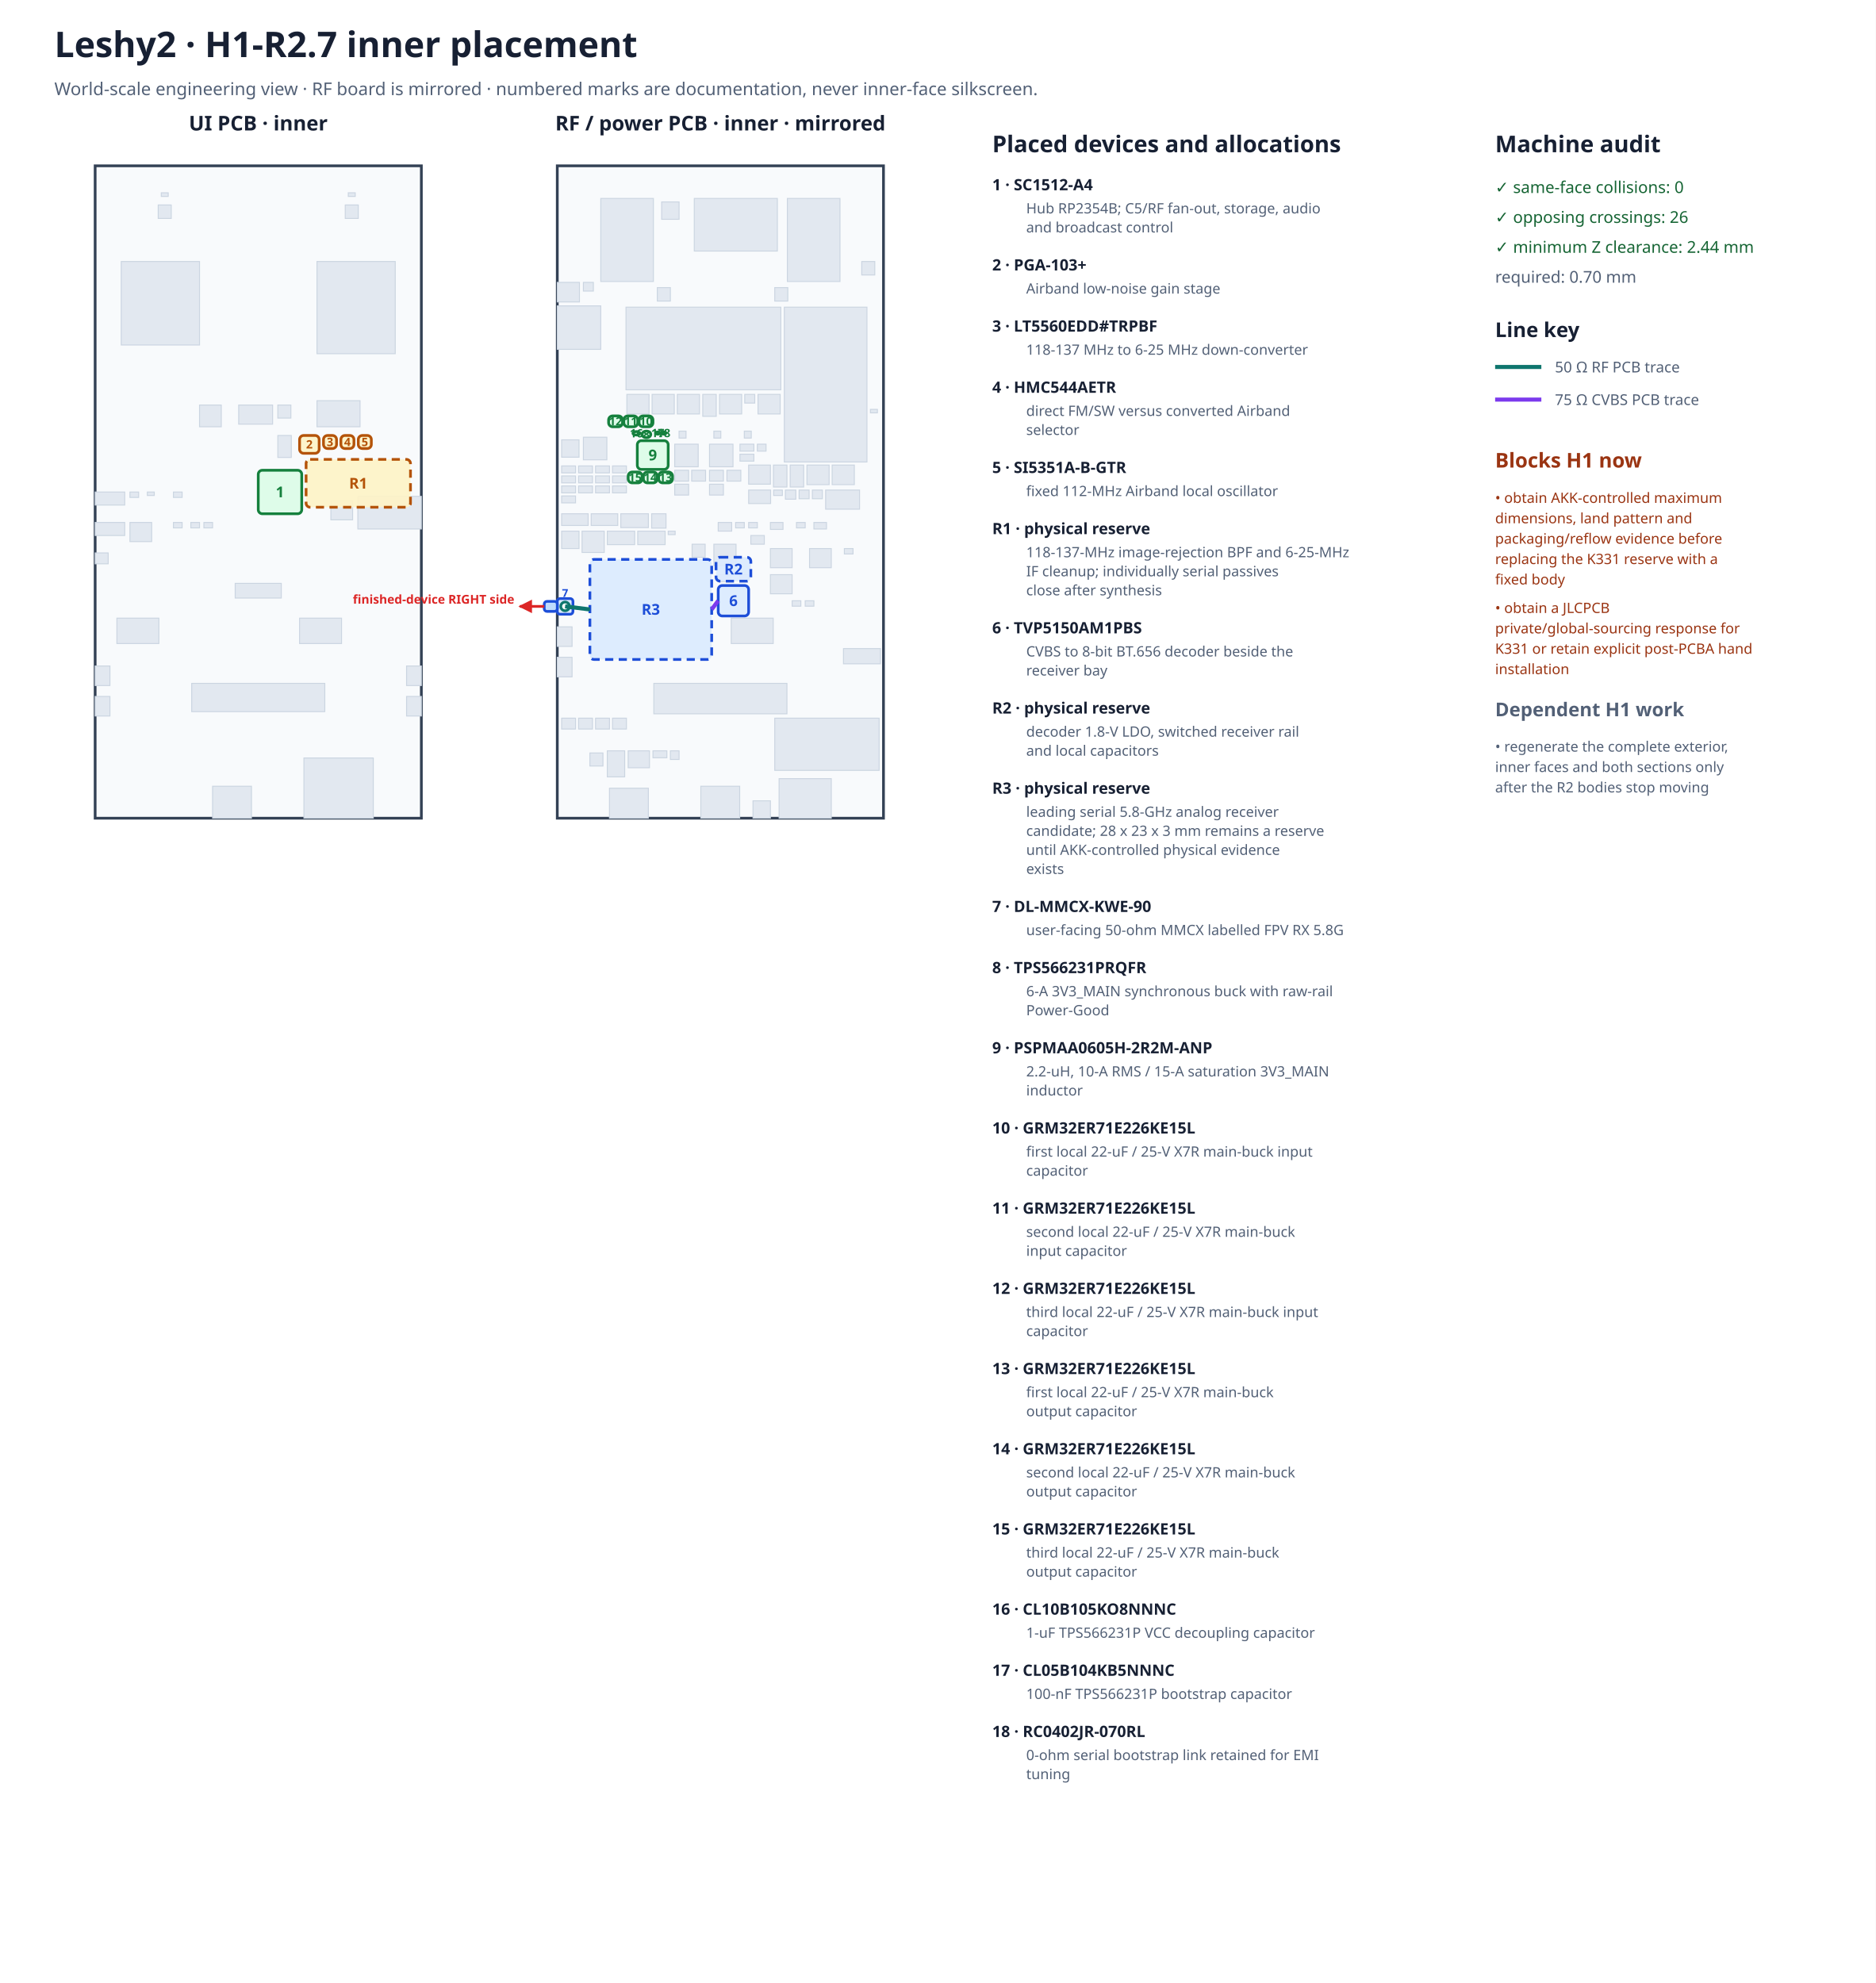
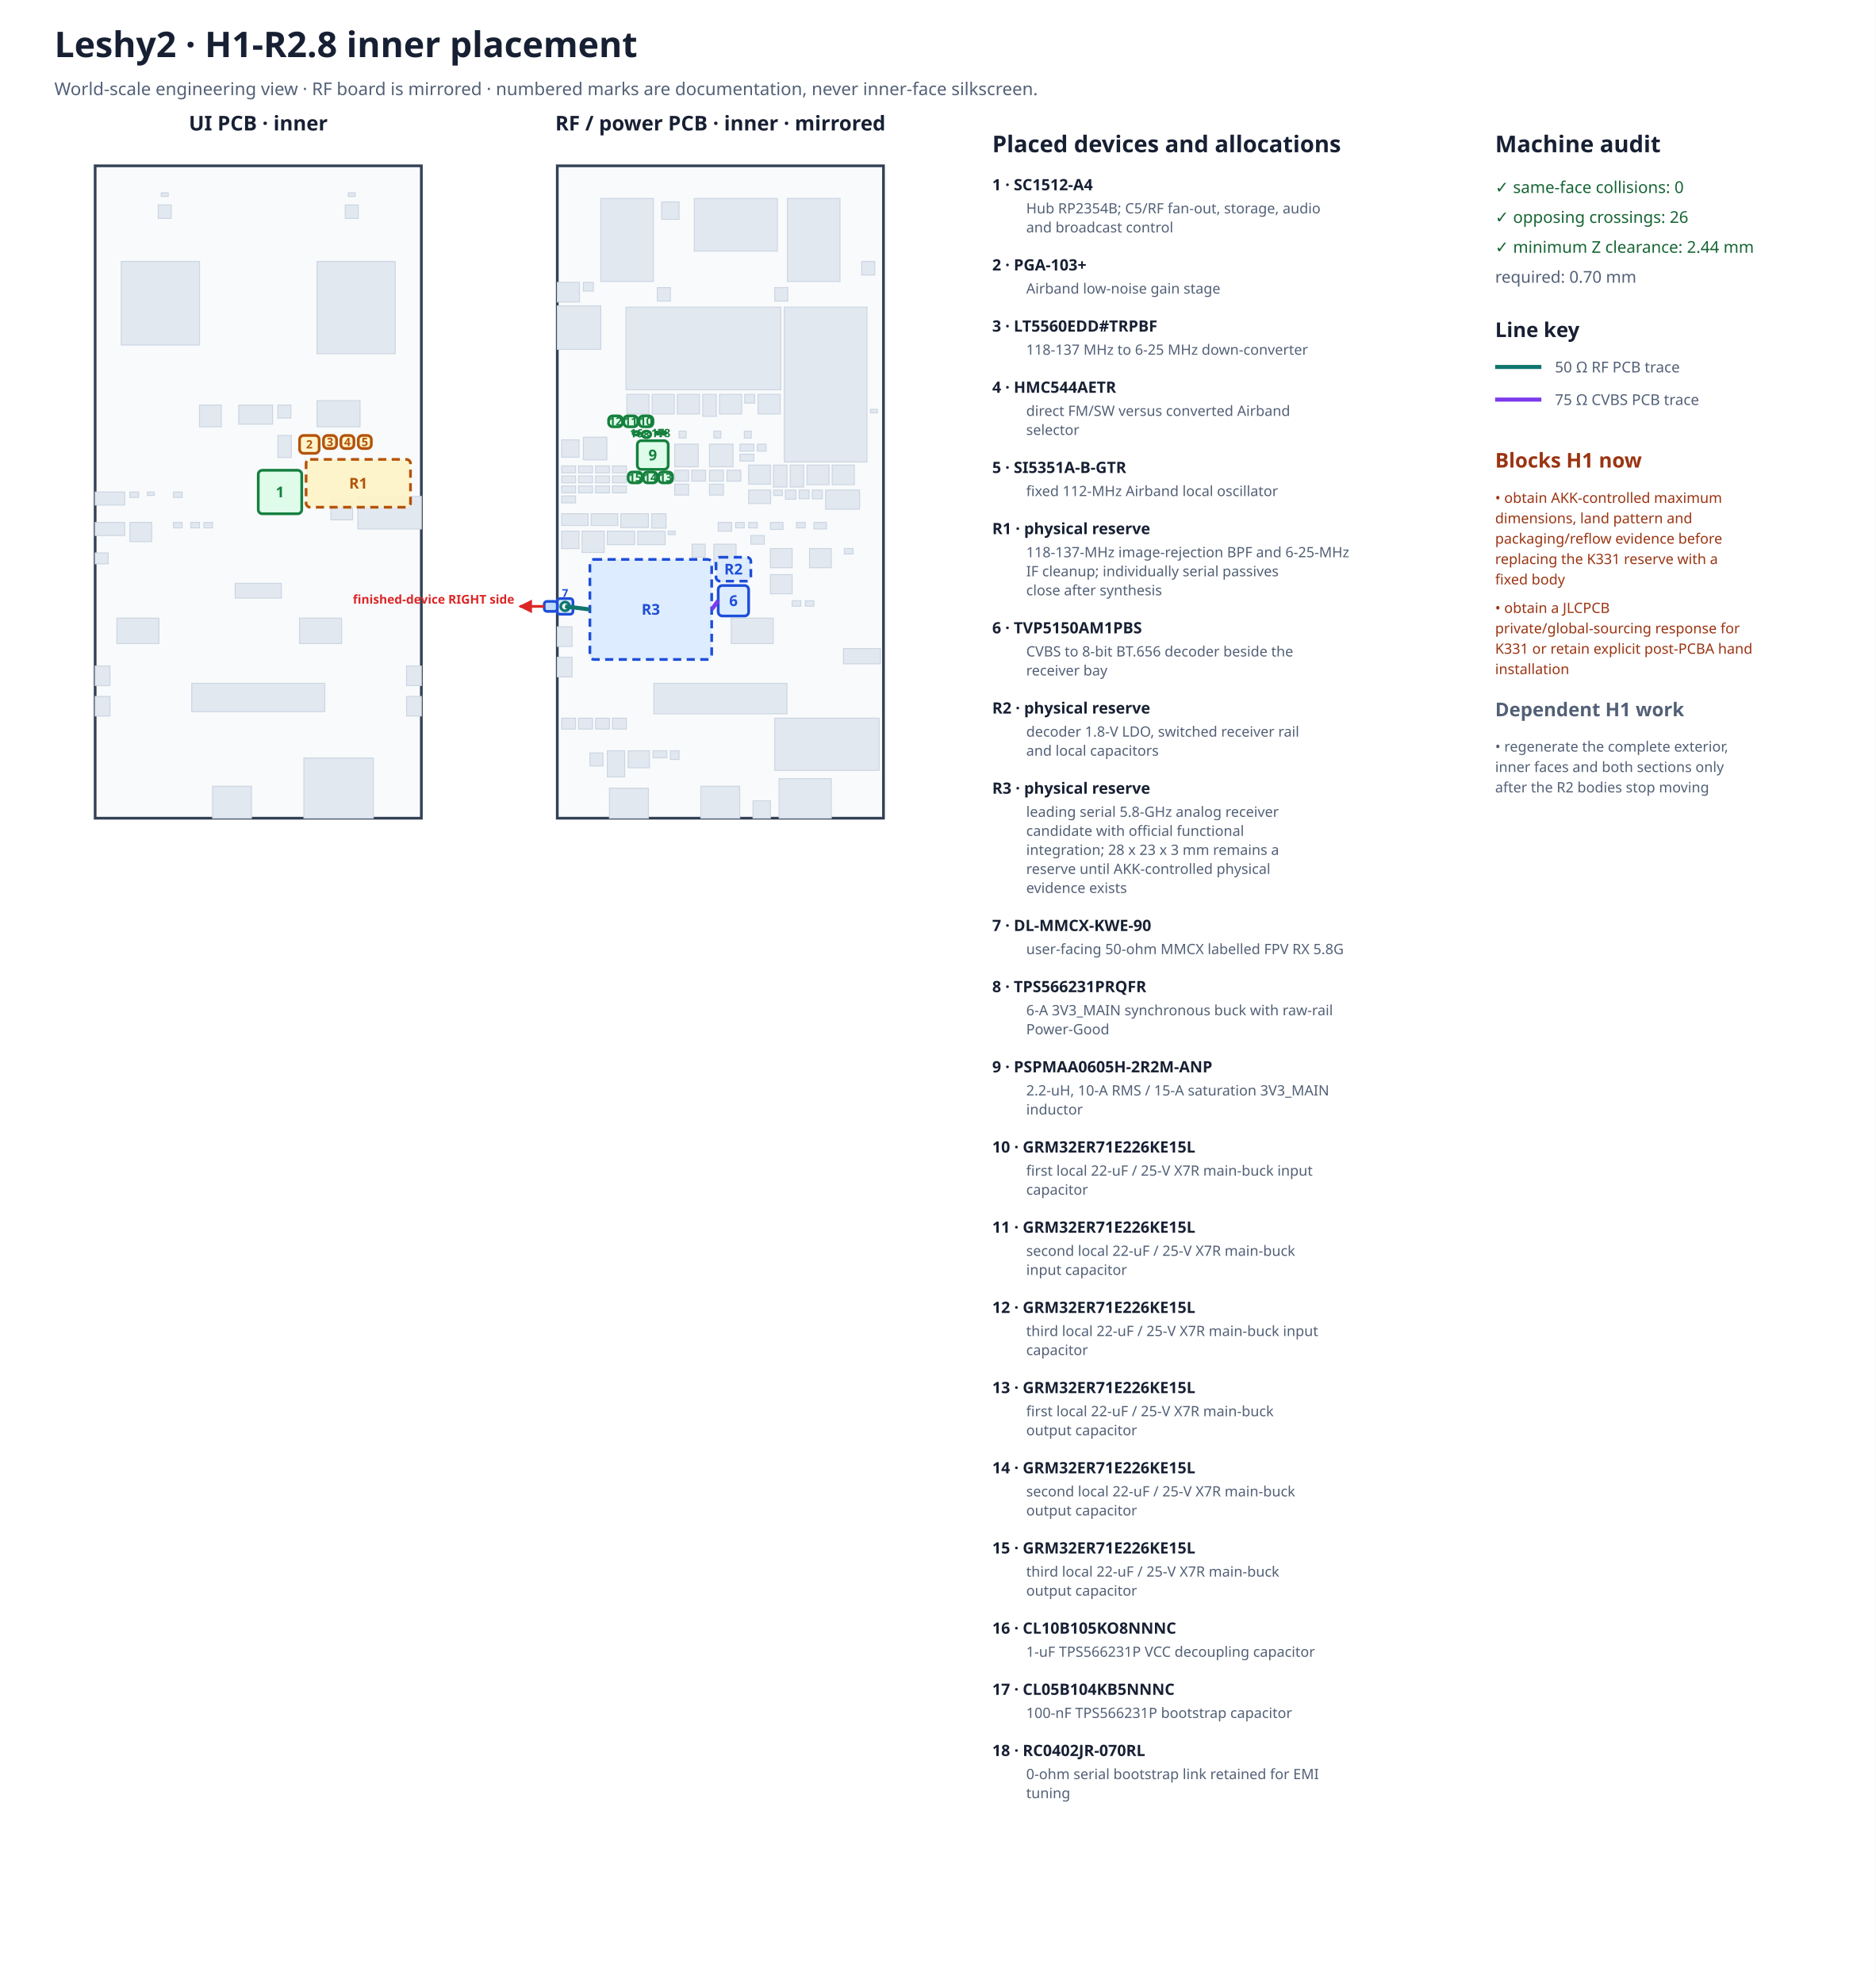
<svg xmlns="http://www.w3.org/2000/svg" width="1380" height="1459" viewBox="0 0 1380 1459">
  <rect width="1380" height="1459" fill="#ffffff" />
-   <text x="40" y="42" font-family="sans-serif" font-size="26" font-weight="700" fill="#172033">Leshy2 · H1-R2.7 inner placement</text>
+   <text x="40" y="42" font-family="sans-serif" font-size="26" font-weight="700" fill="#172033">Leshy2 · H1-R2.8 inner placement</text>
  <text x="40" y="70" font-family="sans-serif" font-size="13" fill="#526076">World-scale engineering view · RF board is mirrored · numbered marks are documentation, never inner-face silkscreen.</text>
  <text x="190.00" y="96" text-anchor="middle" font-family="sans-serif" font-size="15" font-weight="700" fill="#172033">UI PCB · inner</text>
  <rect x="70.00" y="122.00" width="240.00" height="480.00" fill="#f8fafc" stroke="#334155" stroke-width="2" />
  <rect x="204.40" y="320.40" width="9.92" height="16.16" fill="#e2e8f0" stroke="#cbd5e1" stroke-width="0.7" />
  <rect x="233.20" y="192.40" width="57.60" height="67.84" fill="#e2e8f0" stroke="#cbd5e1" stroke-width="0.7" />
  <rect x="299.12" y="512.40" width="10.88" height="14.40" fill="#e2e8f0" stroke="#cbd5e1" stroke-width="0.7" />
  <rect x="220.40" y="454.80" width="30.88" height="18.69" fill="#e2e8f0" stroke="#cbd5e1" stroke-width="0.7" />
  <rect x="299.12" y="490.00" width="10.88" height="14.40" fill="#e2e8f0" stroke="#cbd5e1" stroke-width="0.7" />
  <rect x="254.00" y="150.80" width="9.60" height="9.92" fill="#e2e8f0" stroke="#cbd5e1" stroke-width="0.7" />
  <rect x="256.24" y="141.84" width="5.12" height="2.69" fill="#e2e8f0" stroke="#cbd5e1" stroke-width="0.7" />
  <rect x="156.40" y="578.48" width="28.61" height="23.52" fill="#e2e8f0" stroke="#cbd5e1" stroke-width="0.7" />
  <rect x="204.40" y="298.00" width="9.60" height="9.60" fill="#e2e8f0" stroke="#cbd5e1" stroke-width="0.7" />
  <rect x="127.60" y="362.00" width="6.40" height="4.00" fill="#e2e8f0" stroke="#cbd5e1" stroke-width="0.7" />
  <rect x="173.04" y="429.20" width="33.92" height="10.82" fill="#e2e8f0" stroke="#cbd5e1" stroke-width="0.7" />
  <rect x="95.60" y="384.40" width="16.00" height="14.08" fill="#e2e8f0" stroke="#cbd5e1" stroke-width="0.7" />
  <rect x="263.28" y="365.20" width="46.72" height="24.00" fill="#e2e8f0" stroke="#cbd5e1" stroke-width="0.7" />
  <rect x="243.44" y="368.40" width="16.00" height="14.08" fill="#e2e8f0" stroke="#cbd5e1" stroke-width="0.7" />
  <rect x="70.00" y="384.40" width="21.76" height="9.60" fill="#e2e8f0" stroke="#cbd5e1" stroke-width="0.7" />
  <rect x="70.00" y="362.00" width="21.76" height="9.60" fill="#e2e8f0" stroke="#cbd5e1" stroke-width="0.7" />
  <rect x="70.00" y="406.80" width="9.60" height="8.03" fill="#e2e8f0" stroke="#cbd5e1" stroke-width="0.7" />
  <rect x="95.60" y="362.00" width="6.40" height="4.00" fill="#e2e8f0" stroke="#cbd5e1" stroke-width="0.7" />
  <rect x="141.04" y="502.80" width="97.92" height="20.80" fill="#e2e8f0" stroke="#cbd5e1" stroke-width="0.7" />
  <rect x="233.20" y="294.80" width="31.68" height="19.20" fill="#e2e8f0" stroke="#cbd5e1" stroke-width="0.7" />
  <rect x="89.20" y="192.40" width="57.60" height="61.44" fill="#e2e8f0" stroke="#cbd5e1" stroke-width="0.7" />
  <rect x="70.00" y="512.40" width="10.88" height="14.40" fill="#e2e8f0" stroke="#cbd5e1" stroke-width="0.7" />
  <rect x="86.00" y="454.80" width="30.88" height="18.69" fill="#e2e8f0" stroke="#cbd5e1" stroke-width="0.7" />
  <rect x="70.00" y="490.00" width="10.88" height="14.40" fill="#e2e8f0" stroke="#cbd5e1" stroke-width="0.7" />
  <rect x="116.40" y="150.80" width="9.60" height="9.92" fill="#e2e8f0" stroke="#cbd5e1" stroke-width="0.7" />
  <rect x="118.64" y="141.84" width="5.12" height="2.69" fill="#e2e8f0" stroke="#cbd5e1" stroke-width="0.7" />
  <rect x="150.00" y="384.40" width="6.40" height="4.00" fill="#e2e8f0" stroke="#cbd5e1" stroke-width="0.7" />
  <rect x="140.40" y="384.40" width="6.40" height="4.00" fill="#e2e8f0" stroke="#cbd5e1" stroke-width="0.7" />
  <rect x="127.60" y="384.40" width="6.40" height="4.00" fill="#e2e8f0" stroke="#cbd5e1" stroke-width="0.7" />
  <rect x="223.60" y="557.68" width="51.04" height="44.32" fill="#e2e8f0" stroke="#cbd5e1" stroke-width="0.7" />
  <rect x="146.80" y="298.00" width="16.00" height="16.00" fill="#e2e8f0" stroke="#cbd5e1" stroke-width="0.7" />
  <rect x="175.60" y="298.00" width="24.96" height="14.08" fill="#e2e8f0" stroke="#cbd5e1" stroke-width="0.7" />
  <rect x="108.40" y="362.00" width="5.12" height="2.56" fill="#e2e8f0" stroke="#cbd5e1" stroke-width="0.7" />
  <rect x="190.00" y="346.00" width="32.00" height="32.00" rx="3" fill="#dcfce7" fill-opacity="0.92" stroke="#15803d" stroke-width="2" stroke-dasharray="none" />
  <text x="206.00" y="362.00" text-anchor="middle" dominant-baseline="middle" font-family="sans-serif" font-size="11" font-weight="700" fill="#15803d">1</text>
  <rect x="220.40" y="320.40" width="14.40" height="13.12" rx="3" fill="#fef3c7" fill-opacity="0.92" stroke="#b45309" stroke-width="2" stroke-dasharray="none" />
  <text x="227.60" y="326.96" text-anchor="middle" dominant-baseline="middle" font-family="sans-serif" font-size="8.5" font-weight="700" fill="#b45309">2</text>
  <rect x="238.00" y="320.40" width="9.60" height="9.60" rx="3" fill="#fef3c7" fill-opacity="0.92" stroke="#b45309" stroke-width="2" stroke-dasharray="none" />
  <text x="242.80" y="325.20" text-anchor="middle" dominant-baseline="middle" font-family="sans-serif" font-size="8.5" font-weight="700" fill="#b45309">3</text>
  <rect x="250.80" y="320.40" width="9.60" height="9.60" rx="3" fill="#fef3c7" fill-opacity="0.92" stroke="#b45309" stroke-width="2" stroke-dasharray="none" />
  <text x="255.60" y="325.20" text-anchor="middle" dominant-baseline="middle" font-family="sans-serif" font-size="8.5" font-weight="700" fill="#b45309">4</text>
  <rect x="263.60" y="320.40" width="9.60" height="9.60" rx="3" fill="#fef3c7" fill-opacity="0.92" stroke="#b45309" stroke-width="2" stroke-dasharray="none" />
  <text x="268.40" y="325.20" text-anchor="middle" dominant-baseline="middle" font-family="sans-serif" font-size="8.5" font-weight="700" fill="#b45309">5</text>
  <rect x="225.20" y="338.00" width="76.80" height="35.20" rx="3" fill="#fef3c7" fill-opacity="0.92" stroke="#b45309" stroke-width="2" stroke-dasharray="6 4" />
  <text x="263.60" y="355.60" text-anchor="middle" dominant-baseline="middle" font-family="sans-serif" font-size="11" font-weight="700" fill="#b45309">R1</text>
  <text x="530.00" y="96" text-anchor="middle" font-family="sans-serif" font-size="15" font-weight="700" fill="#172033">RF / power PCB · inner · mirrored</text>
  <rect x="410.00" y="122.00" width="240.00" height="480.00" fill="#f8fafc" stroke="#334155" stroke-width="2" />
  <rect x="547.60" y="317.20" width="5.12" height="5.12" fill="#e2e8f0" stroke="#cbd5e1" stroke-width="0.7" />
  <rect x="557.20" y="326.80" width="6.40" height="5.12" fill="#e2e8f0" stroke="#cbd5e1" stroke-width="0.7" />
  <rect x="544.40" y="326.80" width="10.24" height="5.12" fill="#e2e8f0" stroke="#cbd5e1" stroke-width="0.7" />
  <rect x="544.40" y="334.16" width="10.24" height="5.12" fill="#e2e8f0" stroke="#cbd5e1" stroke-width="0.7" />
  <rect x="486.80" y="148.56" width="12.80" height="12.80" fill="#e2e8f0" stroke="#cbd5e1" stroke-width="0.7" />
  <rect x="592.40" y="442.00" width="6.40" height="4.00" fill="#e2e8f0" stroke="#cbd5e1" stroke-width="0.7" />
  <rect x="597.68" y="360.56" width="7.36" height="6.40" fill="#e2e8f0" stroke="#cbd5e1" stroke-width="0.7" />
  <rect x="593.68" y="342.16" width="16.32" height="14.40" fill="#e2e8f0" stroke="#cbd5e1" stroke-width="0.7" />
  <rect x="612.24" y="342.16" width="16.32" height="14.40" fill="#e2e8f0" stroke="#cbd5e1" stroke-width="0.7" />
  <rect x="438.16" y="357.52" width="10.24" height="5.12" fill="#e2e8f0" stroke="#cbd5e1" stroke-width="0.7" />
  <rect x="450.64" y="357.52" width="10.24" height="5.12" fill="#e2e8f0" stroke="#cbd5e1" stroke-width="0.7" />
  <rect x="429.20" y="321.68" width="17.28" height="16.64" fill="#e2e8f0" stroke="#cbd5e1" stroke-width="0.7" />
  <rect x="438.16" y="342.80" width="10.24" height="5.12" fill="#e2e8f0" stroke="#cbd5e1" stroke-width="0.7" />
  <rect x="450.64" y="342.80" width="10.24" height="5.12" fill="#e2e8f0" stroke="#cbd5e1" stroke-width="0.7" />
  <rect x="413.20" y="350.16" width="10.24" height="5.12" fill="#e2e8f0" stroke="#cbd5e1" stroke-width="0.7" />
  <rect x="413.20" y="364.88" width="10.24" height="5.12" fill="#e2e8f0" stroke="#cbd5e1" stroke-width="0.7" />
  <rect x="425.68" y="350.16" width="10.24" height="5.12" fill="#e2e8f0" stroke="#cbd5e1" stroke-width="0.7" />
  <rect x="438.16" y="350.16" width="10.24" height="5.12" fill="#e2e8f0" stroke="#cbd5e1" stroke-width="0.7" />
  <rect x="450.64" y="350.16" width="10.24" height="5.12" fill="#e2e8f0" stroke="#cbd5e1" stroke-width="0.7" />
  <rect x="413.20" y="357.52" width="10.24" height="5.12" fill="#e2e8f0" stroke="#cbd5e1" stroke-width="0.7" />
  <rect x="425.68" y="357.52" width="10.24" height="5.12" fill="#e2e8f0" stroke="#cbd5e1" stroke-width="0.7" />
  <rect x="413.20" y="342.80" width="10.24" height="5.12" fill="#e2e8f0" stroke="#cbd5e1" stroke-width="0.7" />
  <rect x="425.68" y="342.80" width="10.24" height="5.12" fill="#e2e8f0" stroke="#cbd5e1" stroke-width="0.7" />
  <rect x="595.60" y="403.60" width="16.00" height="14.08" fill="#e2e8f0" stroke="#cbd5e1" stroke-width="0.7" />
  <rect x="621.20" y="403.60" width="6.40" height="4.00" fill="#e2e8f0" stroke="#cbd5e1" stroke-width="0.7" />
  <rect x="607.44" y="360.56" width="24.96" height="14.08" fill="#e2e8f0" stroke="#cbd5e1" stroke-width="0.7" />
  <rect x="525.20" y="317.20" width="5.12" height="5.12" fill="#e2e8f0" stroke="#cbd5e1" stroke-width="0.7" />
  <rect x="522.00" y="346.00" width="10.24" height="8.00" fill="#e2e8f0" stroke="#cbd5e1" stroke-width="0.7" />
  <rect x="534.80" y="346.00" width="10.24" height="8.00" fill="#e2e8f0" stroke="#cbd5e1" stroke-width="0.7" />
  <rect x="522.00" y="356.24" width="10.24" height="8.00" fill="#e2e8f0" stroke="#cbd5e1" stroke-width="0.7" />
  <rect x="522.00" y="326.80" width="17.28" height="16.64" fill="#e2e8f0" stroke="#cbd5e1" stroke-width="0.7" />
  <rect x="481.04" y="502.80" width="97.92" height="22.40" fill="#e2e8f0" stroke="#cbd5e1" stroke-width="0.7" />
  <rect x="554.00" y="589.20" width="12.80" height="12.80" fill="#e2e8f0" stroke="#cbd5e1" stroke-width="0.7" />
  <rect x="442.00" y="146.00" width="38.72" height="61.12" fill="#e2e8f0" stroke="#cbd5e1" stroke-width="0.7" />
  <rect x="410.00" y="207.76" width="16.32" height="14.40" fill="#e2e8f0" stroke="#cbd5e1" stroke-width="0.7" />
  <rect x="429.20" y="207.76" width="7.36" height="6.40" fill="#e2e8f0" stroke="#cbd5e1" stroke-width="0.7" />
  <rect x="483.60" y="211.60" width="9.60" height="9.92" fill="#e2e8f0" stroke="#cbd5e1" stroke-width="0.7" />
  <rect x="510.80" y="146.00" width="61.12" height="38.72" fill="#e2e8f0" stroke="#cbd5e1" stroke-width="0.7" />
  <rect x="529.36" y="290.16" width="16.32" height="14.40" fill="#e2e8f0" stroke="#cbd5e1" stroke-width="0.7" />
  <rect x="547.92" y="290.16" width="7.36" height="6.40" fill="#e2e8f0" stroke="#cbd5e1" stroke-width="0.7" />
  <rect x="570.00" y="211.60" width="9.60" height="9.92" fill="#e2e8f0" stroke="#cbd5e1" stroke-width="0.7" />
  <rect x="579.28" y="146.00" width="38.72" height="61.12" fill="#e2e8f0" stroke="#cbd5e1" stroke-width="0.7" />
  <rect x="557.68" y="290.16" width="16.32" height="14.40" fill="#e2e8f0" stroke="#cbd5e1" stroke-width="0.7" />
  <rect x="587.92" y="360.56" width="7.36" height="6.40" fill="#e2e8f0" stroke="#cbd5e1" stroke-width="0.7" />
  <rect x="634.00" y="192.40" width="9.60" height="9.92" fill="#e2e8f0" stroke="#cbd5e1" stroke-width="0.7" />
  <rect x="582.80" y="442.00" width="6.40" height="4.00" fill="#e2e8f0" stroke="#cbd5e1" stroke-width="0.7" />
  <rect x="413.20" y="323.60" width="12.80" height="12.80" fill="#e2e8f0" stroke="#cbd5e1" stroke-width="0.7" />
  <rect x="428.24" y="390.80" width="16.32" height="15.68" fill="#e2e8f0" stroke="#cbd5e1" stroke-width="0.7" />
  <rect x="446.80" y="390.80" width="20.16" height="9.92" fill="#e2e8f0" stroke="#cbd5e1" stroke-width="0.7" />
  <rect x="469.20" y="390.80" width="20.16" height="9.92" fill="#e2e8f0" stroke="#cbd5e1" stroke-width="0.7" />
  <rect x="413.20" y="378.00" width="19.52" height="8.61" fill="#e2e8f0" stroke="#cbd5e1" stroke-width="0.7" />
  <rect x="434.96" y="378.00" width="19.52" height="8.61" fill="#e2e8f0" stroke="#cbd5e1" stroke-width="0.7" />
  <rect x="413.20" y="390.80" width="12.80" height="12.80" fill="#e2e8f0" stroke="#cbd5e1" stroke-width="0.7" />
  <rect x="479.44" y="378.00" width="10.56" height="10.56" fill="#e2e8f0" stroke="#cbd5e1" stroke-width="0.7" />
  <rect x="456.72" y="378.00" width="20.32" height="10.18" fill="#e2e8f0" stroke="#cbd5e1" stroke-width="0.7" />
  <rect x="462.16" y="552.40" width="15.68" height="12.48" fill="#e2e8f0" stroke="#cbd5e1" stroke-width="0.7" />
  <rect x="446.80" y="552.40" width="12.80" height="19.20" fill="#e2e8f0" stroke="#cbd5e1" stroke-width="0.7" />
  <rect x="413.20" y="528.40" width="10.24" height="8.00" fill="#e2e8f0" stroke="#cbd5e1" stroke-width="0.7" />
  <rect x="425.68" y="528.40" width="10.24" height="8.00" fill="#e2e8f0" stroke="#cbd5e1" stroke-width="0.7" />
  <rect x="438.16" y="528.40" width="10.24" height="8.00" fill="#e2e8f0" stroke="#cbd5e1" stroke-width="0.7" />
  <rect x="450.64" y="528.40" width="10.24" height="8.00" fill="#e2e8f0" stroke="#cbd5e1" stroke-width="0.7" />
  <rect x="480.40" y="552.40" width="10.24" height="5.12" fill="#e2e8f0" stroke="#cbd5e1" stroke-width="0.7" />
  <rect x="493.20" y="552.40" width="6.40" height="6.40" fill="#e2e8f0" stroke="#cbd5e1" stroke-width="0.7" />
  <rect x="620.56" y="477.20" width="27.20" height="11.20" fill="#e2e8f0" stroke="#cbd5e1" stroke-width="0.7" />
  <rect x="491.60" y="390.80" width="5.12" height="2.56" fill="#e2e8f0" stroke="#cbd5e1" stroke-width="0.7" />
  <rect x="448.40" y="579.92" width="28.61" height="22.08" fill="#e2e8f0" stroke="#cbd5e1" stroke-width="0.7" />
  <rect x="434.00" y="554.00" width="9.60" height="9.60" fill="#e2e8f0" stroke="#cbd5e1" stroke-width="0.7" />
  <rect x="640.40" y="301.20" width="5.12" height="2.56" fill="#e2e8f0" stroke="#cbd5e1" stroke-width="0.7" />
  <rect x="410.00" y="225.04" width="32.00" height="32.00" fill="#e2e8f0" stroke="#cbd5e1" stroke-width="0.7" />
  <rect x="410.00" y="483.60" width="10.88" height="14.40" fill="#e2e8f0" stroke="#cbd5e1" stroke-width="0.7" />
  <rect x="538.00" y="454.80" width="30.88" height="18.69" fill="#e2e8f0" stroke="#cbd5e1" stroke-width="0.7" />
  <rect x="410.00" y="461.20" width="10.88" height="14.40" fill="#e2e8f0" stroke="#cbd5e1" stroke-width="0.7" />
  <rect x="515.60" y="578.48" width="28.61" height="23.52" fill="#e2e8f0" stroke="#cbd5e1" stroke-width="0.7" />
  <rect x="544.40" y="422.80" width="6.40" height="4.00" fill="#e2e8f0" stroke="#cbd5e1" stroke-width="0.7" />
  <rect x="552.40" y="394.00" width="9.92" height="6.40" fill="#e2e8f0" stroke="#cbd5e1" stroke-width="0.7" />
  <rect x="566.80" y="422.80" width="16.00" height="14.08" fill="#e2e8f0" stroke="#cbd5e1" stroke-width="0.7" />
  <rect x="566.80" y="403.60" width="16.00" height="14.08" fill="#e2e8f0" stroke="#cbd5e1" stroke-width="0.7" />
  <rect x="528.40" y="384.40" width="9.92" height="6.40" fill="#e2e8f0" stroke="#cbd5e1" stroke-width="0.7" />
  <rect x="598.80" y="384.40" width="9.28" height="4.80" fill="#e2e8f0" stroke="#cbd5e1" stroke-width="0.7" />
  <rect x="550.80" y="384.40" width="6.40" height="4.00" fill="#e2e8f0" stroke="#cbd5e1" stroke-width="0.7" />
  <rect x="541.20" y="384.40" width="6.40" height="4.00" fill="#e2e8f0" stroke="#cbd5e1" stroke-width="0.7" />
  <rect x="586.00" y="384.40" width="6.40" height="4.00" fill="#e2e8f0" stroke="#cbd5e1" stroke-width="0.7" />
  <rect x="566.80" y="384.40" width="9.28" height="5.12" fill="#e2e8f0" stroke="#cbd5e1" stroke-width="0.7" />
  <rect x="525.20" y="400.40" width="16.32" height="15.68" fill="#e2e8f0" stroke="#cbd5e1" stroke-width="0.7" />
  <rect x="528.40" y="422.80" width="9.28" height="5.12" fill="#e2e8f0" stroke="#cbd5e1" stroke-width="0.7" />
  <rect x="570.00" y="528.40" width="76.80" height="38.40" fill="#e2e8f0" stroke="#cbd5e1" stroke-width="0.7" />
  <rect x="509.20" y="400.40" width="9.60" height="9.60" fill="#e2e8f0" stroke="#cbd5e1" stroke-width="0.7" />
  <rect x="461.20" y="290.16" width="16.32" height="14.40" fill="#e2e8f0" stroke="#cbd5e1" stroke-width="0.7" />
  <rect x="479.76" y="290.16" width="16.32" height="14.40" fill="#e2e8f0" stroke="#cbd5e1" stroke-width="0.7" />
  <rect x="517.04" y="290.16" width="9.92" height="16.16" fill="#e2e8f0" stroke="#cbd5e1" stroke-width="0.7" />
  <rect x="498.32" y="290.16" width="16.32" height="14.40" fill="#e2e8f0" stroke="#cbd5e1" stroke-width="0.7" />
  <rect x="573.20" y="572.88" width="38.40" height="29.12" fill="#e2e8f0" stroke="#cbd5e1" stroke-width="0.7" />
  <rect x="577.04" y="226.00" width="60.80" height="113.92" fill="#e2e8f0" stroke="#cbd5e1" stroke-width="0.7" />
  <rect x="550.80" y="360.56" width="16.16" height="9.92" fill="#e2e8f0" stroke="#cbd5e1" stroke-width="0.7" />
  <rect x="569.20" y="360.56" width="6.40" height="4.00" fill="#e2e8f0" stroke="#cbd5e1" stroke-width="0.7" />
  <rect x="550.80" y="342.16" width="16.00" height="14.08" fill="#e2e8f0" stroke="#cbd5e1" stroke-width="0.7" />
  <rect x="499.60" y="317.20" width="5.12" height="5.12" fill="#e2e8f0" stroke="#cbd5e1" stroke-width="0.7" />
  <rect x="569.04" y="342.16" width="9.92" height="16.16" fill="#e2e8f0" stroke="#cbd5e1" stroke-width="0.7" />
  <rect x="581.36" y="342.16" width="9.92" height="16.16" fill="#e2e8f0" stroke="#cbd5e1" stroke-width="0.7" />
  <rect x="496.40" y="326.80" width="17.28" height="16.64" fill="#e2e8f0" stroke="#cbd5e1" stroke-width="0.7" />
  <rect x="496.40" y="346.00" width="10.24" height="8.00" fill="#e2e8f0" stroke="#cbd5e1" stroke-width="0.7" />
  <rect x="508.88" y="346.00" width="10.24" height="8.00" fill="#e2e8f0" stroke="#cbd5e1" stroke-width="0.7" />
  <rect x="496.40" y="356.24" width="10.24" height="8.00" fill="#e2e8f0" stroke="#cbd5e1" stroke-width="0.7" />
  <rect x="577.84" y="360.56" width="7.68" height="6.72" fill="#e2e8f0" stroke="#cbd5e1" stroke-width="0.7" />
  <rect x="460.56" y="226.00" width="113.92" height="60.80" fill="#e2e8f0" stroke="#cbd5e1" stroke-width="0.7" />
  <rect x="528.40" y="430.80" width="22.40" height="22.40" rx="3" fill="#dbeafe" fill-opacity="0.92" stroke="#1d4ed8" stroke-width="2" stroke-dasharray="none" />
  <text x="539.60" y="442.00" text-anchor="middle" dominant-baseline="middle" font-family="sans-serif" font-size="11" font-weight="700" fill="#1d4ed8">6</text>
  <rect x="526.80" y="410.00" width="25.60" height="17.60" rx="3" fill="#dbeafe" fill-opacity="0.92" stroke="#1d4ed8" stroke-width="2" stroke-dasharray="6 4" />
  <text x="539.60" y="418.80" text-anchor="middle" dominant-baseline="middle" font-family="sans-serif" font-size="11" font-weight="700" fill="#1d4ed8">R2</text>
  <rect x="434.00" y="411.60" width="89.60" height="73.60" rx="3" fill="#dbeafe" fill-opacity="0.92" stroke="#1d4ed8" stroke-width="2" stroke-dasharray="6 4" />
  <text x="478.80" y="448.40" text-anchor="middle" dominant-baseline="middle" font-family="sans-serif" font-size="11" font-weight="700" fill="#1d4ed8">R3</text>
  <rect x="472.40" y="317.20" width="6.40" height="4.80" rx="3" fill="#dcfce7" fill-opacity="0.92" stroke="#15803d" stroke-width="2" stroke-dasharray="none" />
  <text x="475.60" y="319.60" text-anchor="middle" dominant-baseline="middle" font-family="sans-serif" font-size="8.5" font-weight="700" fill="#15803d">8</text>
  <rect x="468.88" y="324.24" width="22.72" height="21.12" rx="3" fill="#dcfce7" fill-opacity="0.92" stroke="#15803d" stroke-width="2" stroke-dasharray="none" />
  <text x="480.24" y="334.80" text-anchor="middle" dominant-baseline="middle" font-family="sans-serif" font-size="11" font-weight="700" fill="#15803d">9</text>
  <rect x="470.16" y="306.00" width="10.24" height="8.00" rx="3" fill="#dcfce7" fill-opacity="0.92" stroke="#15803d" stroke-width="2" stroke-dasharray="none" />
  <text x="475.28" y="310.00" text-anchor="middle" dominant-baseline="middle" font-family="sans-serif" font-size="8.5" font-weight="700" fill="#15803d">10</text>
  <rect x="458.96" y="306.00" width="10.24" height="8.00" rx="3" fill="#dcfce7" fill-opacity="0.92" stroke="#15803d" stroke-width="2" stroke-dasharray="none" />
  <text x="464.08" y="310.00" text-anchor="middle" dominant-baseline="middle" font-family="sans-serif" font-size="8.5" font-weight="700" fill="#15803d">11</text>
  <rect x="447.76" y="306.00" width="10.24" height="8.00" rx="3" fill="#dcfce7" fill-opacity="0.92" stroke="#15803d" stroke-width="2" stroke-dasharray="none" />
  <text x="452.88" y="310.00" text-anchor="middle" dominant-baseline="middle" font-family="sans-serif" font-size="8.5" font-weight="700" fill="#15803d">12</text>
  <rect x="484.56" y="347.28" width="10.24" height="8.00" rx="3" fill="#dcfce7" fill-opacity="0.92" stroke="#15803d" stroke-width="2" stroke-dasharray="none" />
  <text x="489.68" y="351.28" text-anchor="middle" dominant-baseline="middle" font-family="sans-serif" font-size="8.5" font-weight="700" fill="#15803d">13</text>
  <rect x="473.36" y="347.28" width="10.24" height="8.00" rx="3" fill="#dcfce7" fill-opacity="0.92" stroke="#15803d" stroke-width="2" stroke-dasharray="none" />
  <text x="478.48" y="351.28" text-anchor="middle" dominant-baseline="middle" font-family="sans-serif" font-size="8.5" font-weight="700" fill="#15803d">14</text>
  <rect x="462.16" y="347.28" width="10.24" height="8.00" rx="3" fill="#dcfce7" fill-opacity="0.92" stroke="#15803d" stroke-width="2" stroke-dasharray="none" />
  <text x="467.28" y="351.28" text-anchor="middle" dominant-baseline="middle" font-family="sans-serif" font-size="8.5" font-weight="700" fill="#15803d">15</text>
  <rect x="465.68" y="317.52" width="5.12" height="2.56" rx="3" fill="#dcfce7" fill-opacity="0.92" stroke="#15803d" stroke-width="2" stroke-dasharray="none" />
  <text x="468.24" y="318.80" text-anchor="middle" dominant-baseline="middle" font-family="sans-serif" font-size="8.5" font-weight="700" fill="#15803d">16</text>
  <rect x="482.32" y="317.84" width="3.20" height="1.60" rx="3" fill="#dcfce7" fill-opacity="0.92" stroke="#15803d" stroke-width="2" stroke-dasharray="none" />
  <text x="483.92" y="318.64" text-anchor="middle" dominant-baseline="middle" font-family="sans-serif" font-size="8.5" font-weight="700" fill="#15803d">17</text>
  <rect x="486.80" y="317.84" width="3.20" height="1.60" rx="3" fill="#dcfce7" fill-opacity="0.92" stroke="#15803d" stroke-width="2" stroke-dasharray="none" />
  <text x="488.40" y="318.64" text-anchor="middle" dominant-baseline="middle" font-family="sans-serif" font-size="8.5" font-weight="700" fill="#15803d">18</text>
  <rect x="410.00" y="440.40" width="11.52" height="11.52" rx="2" fill="#dbeafe" stroke="#1d4ed8" stroke-width="2" />
  <rect x="400.40" y="442.47" width="9.60" height="7.37" rx="2" fill="#bfdbfe" stroke="#1d4ed8" stroke-width="2" />
  <circle cx="415.76" cy="446.16" r="3.2" fill="#ffffff" stroke="#0f766e" stroke-width="2" />
  <text x="415.76" y="439.16" text-anchor="middle" font-family="sans-serif" font-size="8" font-weight="700" fill="#1d4ed8">7</text>
  <path d="M 400.40 446.16 L 382.40 446.16" stroke="#dc2626" stroke-width="2" marker-end="url(#arrow)" />
  <text x="378.40" y="444.16" text-anchor="end" font-family="sans-serif" font-size="9" font-weight="700" fill="#dc2626">finished-device RIGHT side</text>
  <path d="M 415.76 446.16 L 434.00 448.40" stroke="#0f766e" stroke-width="3" fill="none" />
  <path d="M 523.60 448.40 L 528.40 442.00" stroke="#7c3aed" stroke-width="3" fill="none" />
  <defs>
    <marker id="arrow" viewBox="0 0 10 10" refX="9" refY="5" markerWidth="5" markerHeight="5" orient="auto-start-reverse">
      <path d="M 0 0 L 10 5 L 0 10 z" fill="#dc2626" />
    </marker>
  </defs>
  <text x="730" y="112" font-family="sans-serif" font-size="17" font-weight="700" fill="#172033">Placed devices and allocations</text>
  <text x="730" y="140" font-family="sans-serif" font-size="11.5" font-weight="700" fill="#172033">1 · SC1512-A4</text>
  <text x="755" y="157" font-family="sans-serif" font-size="10.5" fill="#526076">Hub RP2354B; C5/RF fan-out, storage, audio</text>
  <text x="755" y="171" font-family="sans-serif" font-size="10.5" fill="#526076">and broadcast control</text>
  <text x="730" y="199" font-family="sans-serif" font-size="11.5" font-weight="700" fill="#172033">2 · PGA-103+</text>
  <text x="755" y="216" font-family="sans-serif" font-size="10.5" fill="#526076">Airband low-noise gain stage</text>
  <text x="730" y="244" font-family="sans-serif" font-size="11.5" font-weight="700" fill="#172033">3 · LT5560EDD#TRPBF</text>
  <text x="755" y="261" font-family="sans-serif" font-size="10.5" fill="#526076">118-137 MHz to 6-25 MHz down-converter</text>
  <text x="730" y="289" font-family="sans-serif" font-size="11.5" font-weight="700" fill="#172033">4 · HMC544AETR</text>
  <text x="755" y="306" font-family="sans-serif" font-size="10.5" fill="#526076">direct FM/SW versus converted Airband</text>
  <text x="755" y="320" font-family="sans-serif" font-size="10.5" fill="#526076">selector</text>
  <text x="730" y="348" font-family="sans-serif" font-size="11.5" font-weight="700" fill="#172033">5 · SI5351A-B-GTR</text>
  <text x="755" y="365" font-family="sans-serif" font-size="10.5" fill="#526076">fixed 112-MHz Airband local oscillator</text>
  <text x="730" y="393" font-family="sans-serif" font-size="11.5" font-weight="700" fill="#172033">R1 · physical reserve</text>
  <text x="755" y="410" font-family="sans-serif" font-size="10.5" fill="#526076">118-137-MHz image-rejection BPF and 6-25-MHz</text>
  <text x="755" y="424" font-family="sans-serif" font-size="10.5" fill="#526076">IF cleanup; individually serial passives</text>
  <text x="755" y="438" font-family="sans-serif" font-size="10.5" fill="#526076">close after synthesis</text>
  <text x="730" y="466" font-family="sans-serif" font-size="11.5" font-weight="700" fill="#172033">6 · TVP5150AM1PBS</text>
  <text x="755" y="483" font-family="sans-serif" font-size="10.5" fill="#526076">CVBS to 8-bit BT.656 decoder beside the</text>
  <text x="755" y="497" font-family="sans-serif" font-size="10.5" fill="#526076">receiver bay</text>
  <text x="730" y="525" font-family="sans-serif" font-size="11.5" font-weight="700" fill="#172033">R2 · physical reserve</text>
  <text x="755" y="542" font-family="sans-serif" font-size="10.5" fill="#526076">decoder 1.8-V LDO, switched receiver rail</text>
  <text x="755" y="556" font-family="sans-serif" font-size="10.5" fill="#526076">and local capacitors</text>
  <text x="730" y="584" font-family="sans-serif" font-size="11.5" font-weight="700" fill="#172033">R3 · physical reserve</text>
  <text x="755" y="601" font-family="sans-serif" font-size="10.5" fill="#526076">leading serial 5.8-GHz analog receiver</text>
-   <text x="755" y="615" font-family="sans-serif" font-size="10.5" fill="#526076">candidate; 28 x 23 x 3 mm remains a reserve</text>
-   <text x="755" y="629" font-family="sans-serif" font-size="10.5" fill="#526076">until AKK-controlled physical evidence</text>
-   <text x="755" y="643" font-family="sans-serif" font-size="10.5" fill="#526076">exists</text>
-   <text x="730" y="671" font-family="sans-serif" font-size="11.5" font-weight="700" fill="#172033">7 · DL-MMCX-KWE-90</text>
-   <text x="755" y="688" font-family="sans-serif" font-size="10.5" fill="#526076">user-facing 50-ohm MMCX labelled FPV RX 5.8G</text>
-   <text x="730" y="716" font-family="sans-serif" font-size="11.5" font-weight="700" fill="#172033">8 · TPS566231PRQFR</text>
-   <text x="755" y="733" font-family="sans-serif" font-size="10.5" fill="#526076">6-A 3V3_MAIN synchronous buck with raw-rail</text>
-   <text x="755" y="747" font-family="sans-serif" font-size="10.5" fill="#526076">Power-Good</text>
-   <text x="730" y="775" font-family="sans-serif" font-size="11.5" font-weight="700" fill="#172033">9 · PSPMAA0605H-2R2M-ANP</text>
-   <text x="755" y="792" font-family="sans-serif" font-size="10.5" fill="#526076">2.2-uH, 10-A RMS / 15-A saturation 3V3_MAIN</text>
-   <text x="755" y="806" font-family="sans-serif" font-size="10.5" fill="#526076">inductor</text>
-   <text x="730" y="834" font-family="sans-serif" font-size="11.5" font-weight="700" fill="#172033">10 · GRM32ER71E226KE15L</text>
-   <text x="755" y="851" font-family="sans-serif" font-size="10.5" fill="#526076">first local 22-uF / 25-V X7R main-buck input</text>
-   <text x="755" y="865" font-family="sans-serif" font-size="10.5" fill="#526076">capacitor</text>
-   <text x="730" y="893" font-family="sans-serif" font-size="11.5" font-weight="700" fill="#172033">11 · GRM32ER71E226KE15L</text>
-   <text x="755" y="910" font-family="sans-serif" font-size="10.5" fill="#526076">second local 22-uF / 25-V X7R main-buck</text>
-   <text x="755" y="924" font-family="sans-serif" font-size="10.5" fill="#526076">input capacitor</text>
-   <text x="730" y="952" font-family="sans-serif" font-size="11.5" font-weight="700" fill="#172033">12 · GRM32ER71E226KE15L</text>
-   <text x="755" y="969" font-family="sans-serif" font-size="10.5" fill="#526076">third local 22-uF / 25-V X7R main-buck input</text>
-   <text x="755" y="983" font-family="sans-serif" font-size="10.5" fill="#526076">capacitor</text>
-   <text x="730" y="1011" font-family="sans-serif" font-size="11.5" font-weight="700" fill="#172033">13 · GRM32ER71E226KE15L</text>
-   <text x="755" y="1028" font-family="sans-serif" font-size="10.5" fill="#526076">first local 22-uF / 25-V X7R main-buck</text>
-   <text x="755" y="1042" font-family="sans-serif" font-size="10.5" fill="#526076">output capacitor</text>
-   <text x="730" y="1070" font-family="sans-serif" font-size="11.5" font-weight="700" fill="#172033">14 · GRM32ER71E226KE15L</text>
-   <text x="755" y="1087" font-family="sans-serif" font-size="10.5" fill="#526076">second local 22-uF / 25-V X7R main-buck</text>
-   <text x="755" y="1101" font-family="sans-serif" font-size="10.5" fill="#526076">output capacitor</text>
-   <text x="730" y="1129" font-family="sans-serif" font-size="11.5" font-weight="700" fill="#172033">15 · GRM32ER71E226KE15L</text>
-   <text x="755" y="1146" font-family="sans-serif" font-size="10.5" fill="#526076">third local 22-uF / 25-V X7R main-buck</text>
-   <text x="755" y="1160" font-family="sans-serif" font-size="10.5" fill="#526076">output capacitor</text>
-   <text x="730" y="1188" font-family="sans-serif" font-size="11.5" font-weight="700" fill="#172033">16 · CL10B105KO8NNNC</text>
-   <text x="755" y="1205" font-family="sans-serif" font-size="10.5" fill="#526076">1-uF TPS566231P VCC decoupling capacitor</text>
-   <text x="730" y="1233" font-family="sans-serif" font-size="11.5" font-weight="700" fill="#172033">17 · CL05B104KB5NNNC</text>
-   <text x="755" y="1250" font-family="sans-serif" font-size="10.5" fill="#526076">100-nF TPS566231P bootstrap capacitor</text>
-   <text x="730" y="1278" font-family="sans-serif" font-size="11.5" font-weight="700" fill="#172033">18 · RC0402JR-070RL</text>
-   <text x="755" y="1295" font-family="sans-serif" font-size="10.5" fill="#526076">0-ohm serial bootstrap link retained for EMI</text>
-   <text x="755" y="1309" font-family="sans-serif" font-size="10.5" fill="#526076">tuning</text>
+   <text x="755" y="615" font-family="sans-serif" font-size="10.5" fill="#526076">candidate with official functional</text>
+   <text x="755" y="629" font-family="sans-serif" font-size="10.5" fill="#526076">integration; 28 x 23 x 3 mm remains a</text>
+   <text x="755" y="643" font-family="sans-serif" font-size="10.5" fill="#526076">reserve until AKK-controlled physical</text>
+   <text x="755" y="657" font-family="sans-serif" font-size="10.5" fill="#526076">evidence exists</text>
+   <text x="730" y="685" font-family="sans-serif" font-size="11.5" font-weight="700" fill="#172033">7 · DL-MMCX-KWE-90</text>
+   <text x="755" y="702" font-family="sans-serif" font-size="10.5" fill="#526076">user-facing 50-ohm MMCX labelled FPV RX 5.8G</text>
+   <text x="730" y="730" font-family="sans-serif" font-size="11.5" font-weight="700" fill="#172033">8 · TPS566231PRQFR</text>
+   <text x="755" y="747" font-family="sans-serif" font-size="10.5" fill="#526076">6-A 3V3_MAIN synchronous buck with raw-rail</text>
+   <text x="755" y="761" font-family="sans-serif" font-size="10.5" fill="#526076">Power-Good</text>
+   <text x="730" y="789" font-family="sans-serif" font-size="11.5" font-weight="700" fill="#172033">9 · PSPMAA0605H-2R2M-ANP</text>
+   <text x="755" y="806" font-family="sans-serif" font-size="10.5" fill="#526076">2.2-uH, 10-A RMS / 15-A saturation 3V3_MAIN</text>
+   <text x="755" y="820" font-family="sans-serif" font-size="10.5" fill="#526076">inductor</text>
+   <text x="730" y="848" font-family="sans-serif" font-size="11.5" font-weight="700" fill="#172033">10 · GRM32ER71E226KE15L</text>
+   <text x="755" y="865" font-family="sans-serif" font-size="10.5" fill="#526076">first local 22-uF / 25-V X7R main-buck input</text>
+   <text x="755" y="879" font-family="sans-serif" font-size="10.5" fill="#526076">capacitor</text>
+   <text x="730" y="907" font-family="sans-serif" font-size="11.5" font-weight="700" fill="#172033">11 · GRM32ER71E226KE15L</text>
+   <text x="755" y="924" font-family="sans-serif" font-size="10.5" fill="#526076">second local 22-uF / 25-V X7R main-buck</text>
+   <text x="755" y="938" font-family="sans-serif" font-size="10.5" fill="#526076">input capacitor</text>
+   <text x="730" y="966" font-family="sans-serif" font-size="11.5" font-weight="700" fill="#172033">12 · GRM32ER71E226KE15L</text>
+   <text x="755" y="983" font-family="sans-serif" font-size="10.5" fill="#526076">third local 22-uF / 25-V X7R main-buck input</text>
+   <text x="755" y="997" font-family="sans-serif" font-size="10.5" fill="#526076">capacitor</text>
+   <text x="730" y="1025" font-family="sans-serif" font-size="11.5" font-weight="700" fill="#172033">13 · GRM32ER71E226KE15L</text>
+   <text x="755" y="1042" font-family="sans-serif" font-size="10.5" fill="#526076">first local 22-uF / 25-V X7R main-buck</text>
+   <text x="755" y="1056" font-family="sans-serif" font-size="10.5" fill="#526076">output capacitor</text>
+   <text x="730" y="1084" font-family="sans-serif" font-size="11.5" font-weight="700" fill="#172033">14 · GRM32ER71E226KE15L</text>
+   <text x="755" y="1101" font-family="sans-serif" font-size="10.5" fill="#526076">second local 22-uF / 25-V X7R main-buck</text>
+   <text x="755" y="1115" font-family="sans-serif" font-size="10.5" fill="#526076">output capacitor</text>
+   <text x="730" y="1143" font-family="sans-serif" font-size="11.5" font-weight="700" fill="#172033">15 · GRM32ER71E226KE15L</text>
+   <text x="755" y="1160" font-family="sans-serif" font-size="10.5" fill="#526076">third local 22-uF / 25-V X7R main-buck</text>
+   <text x="755" y="1174" font-family="sans-serif" font-size="10.5" fill="#526076">output capacitor</text>
+   <text x="730" y="1202" font-family="sans-serif" font-size="11.5" font-weight="700" fill="#172033">16 · CL10B105KO8NNNC</text>
+   <text x="755" y="1219" font-family="sans-serif" font-size="10.5" fill="#526076">1-uF TPS566231P VCC decoupling capacitor</text>
+   <text x="730" y="1247" font-family="sans-serif" font-size="11.5" font-weight="700" fill="#172033">17 · CL05B104KB5NNNC</text>
+   <text x="755" y="1264" font-family="sans-serif" font-size="10.5" fill="#526076">100-nF TPS566231P bootstrap capacitor</text>
+   <text x="730" y="1292" font-family="sans-serif" font-size="11.5" font-weight="700" fill="#172033">18 · RC0402JR-070RL</text>
+   <text x="755" y="1309" font-family="sans-serif" font-size="10.5" fill="#526076">0-ohm serial bootstrap link retained for EMI</text>
+   <text x="755" y="1323" font-family="sans-serif" font-size="10.5" fill="#526076">tuning</text>
  <text x="1100" y="112" font-family="sans-serif" font-size="17" font-weight="700" fill="#172033">Machine audit</text>
  <text x="1100" y="142" font-family="sans-serif" font-size="12" fill="#166534">✓ same-face collisions: 0</text>
  <text x="1100" y="164" font-family="sans-serif" font-size="12" fill="#166534">✓ opposing crossings: 26</text>
  <text x="1100" y="186" font-family="sans-serif" font-size="12" fill="#166534">✓ minimum Z clearance: 2.44 mm</text>
  <text x="1100" y="208" font-family="sans-serif" font-size="12" fill="#526076">required: 0.70 mm</text>
  <text x="1100" y="248" font-family="sans-serif" font-size="15" font-weight="700" fill="#172033">Line key</text>
  <line x1="1100" y1="270" x2="1134" y2="270" stroke="#0f766e" stroke-width="3" />
  <text x="1144" y="274" font-family="sans-serif" font-size="11" fill="#526076">50 Ω RF PCB trace</text>
  <line x1="1100" y1="294" x2="1134" y2="294" stroke="#7c3aed" stroke-width="3" />
  <text x="1144" y="298" font-family="sans-serif" font-size="11" fill="#526076">75 Ω CVBS PCB trace</text>
  <text x="1100" y="344" font-family="sans-serif" font-size="15" font-weight="700" fill="#9a3412">Blocks H1 now</text>
  <text x="1100" y="370" font-family="sans-serif" font-size="10.5" fill="#9a3412">• obtain AKK-controlled maximum</text>
  <text x="1100" y="385" font-family="sans-serif" font-size="10.5" fill="#9a3412">  dimensions, land pattern and</text>
  <text x="1100" y="400" font-family="sans-serif" font-size="10.5" fill="#9a3412">  packaging/reflow evidence before</text>
  <text x="1100" y="415" font-family="sans-serif" font-size="10.5" fill="#9a3412">  replacing the K331 reserve with a</text>
  <text x="1100" y="430" font-family="sans-serif" font-size="10.5" fill="#9a3412">  fixed body</text>
  <text x="1100" y="451" font-family="sans-serif" font-size="10.5" fill="#9a3412">• obtain a JLCPCB</text>
  <text x="1100" y="466" font-family="sans-serif" font-size="10.5" fill="#9a3412">  private/global-sourcing response for</text>
  <text x="1100" y="481" font-family="sans-serif" font-size="10.5" fill="#9a3412">  K331 or retain explicit post-PCBA hand</text>
  <text x="1100" y="496" font-family="sans-serif" font-size="10.5" fill="#9a3412">  installation</text>
  <text x="1100" y="527" font-family="sans-serif" font-size="14" font-weight="700" fill="#526076">Dependent H1 work</text>
  <text x="1100" y="553" font-family="sans-serif" font-size="10.5" fill="#526076">• regenerate the complete exterior,</text>
  <text x="1100" y="568" font-family="sans-serif" font-size="10.5" fill="#526076">  inner faces and both sections only</text>
  <text x="1100" y="583" font-family="sans-serif" font-size="10.5" fill="#526076">  after the R2 bodies stop moving</text>
</svg>
